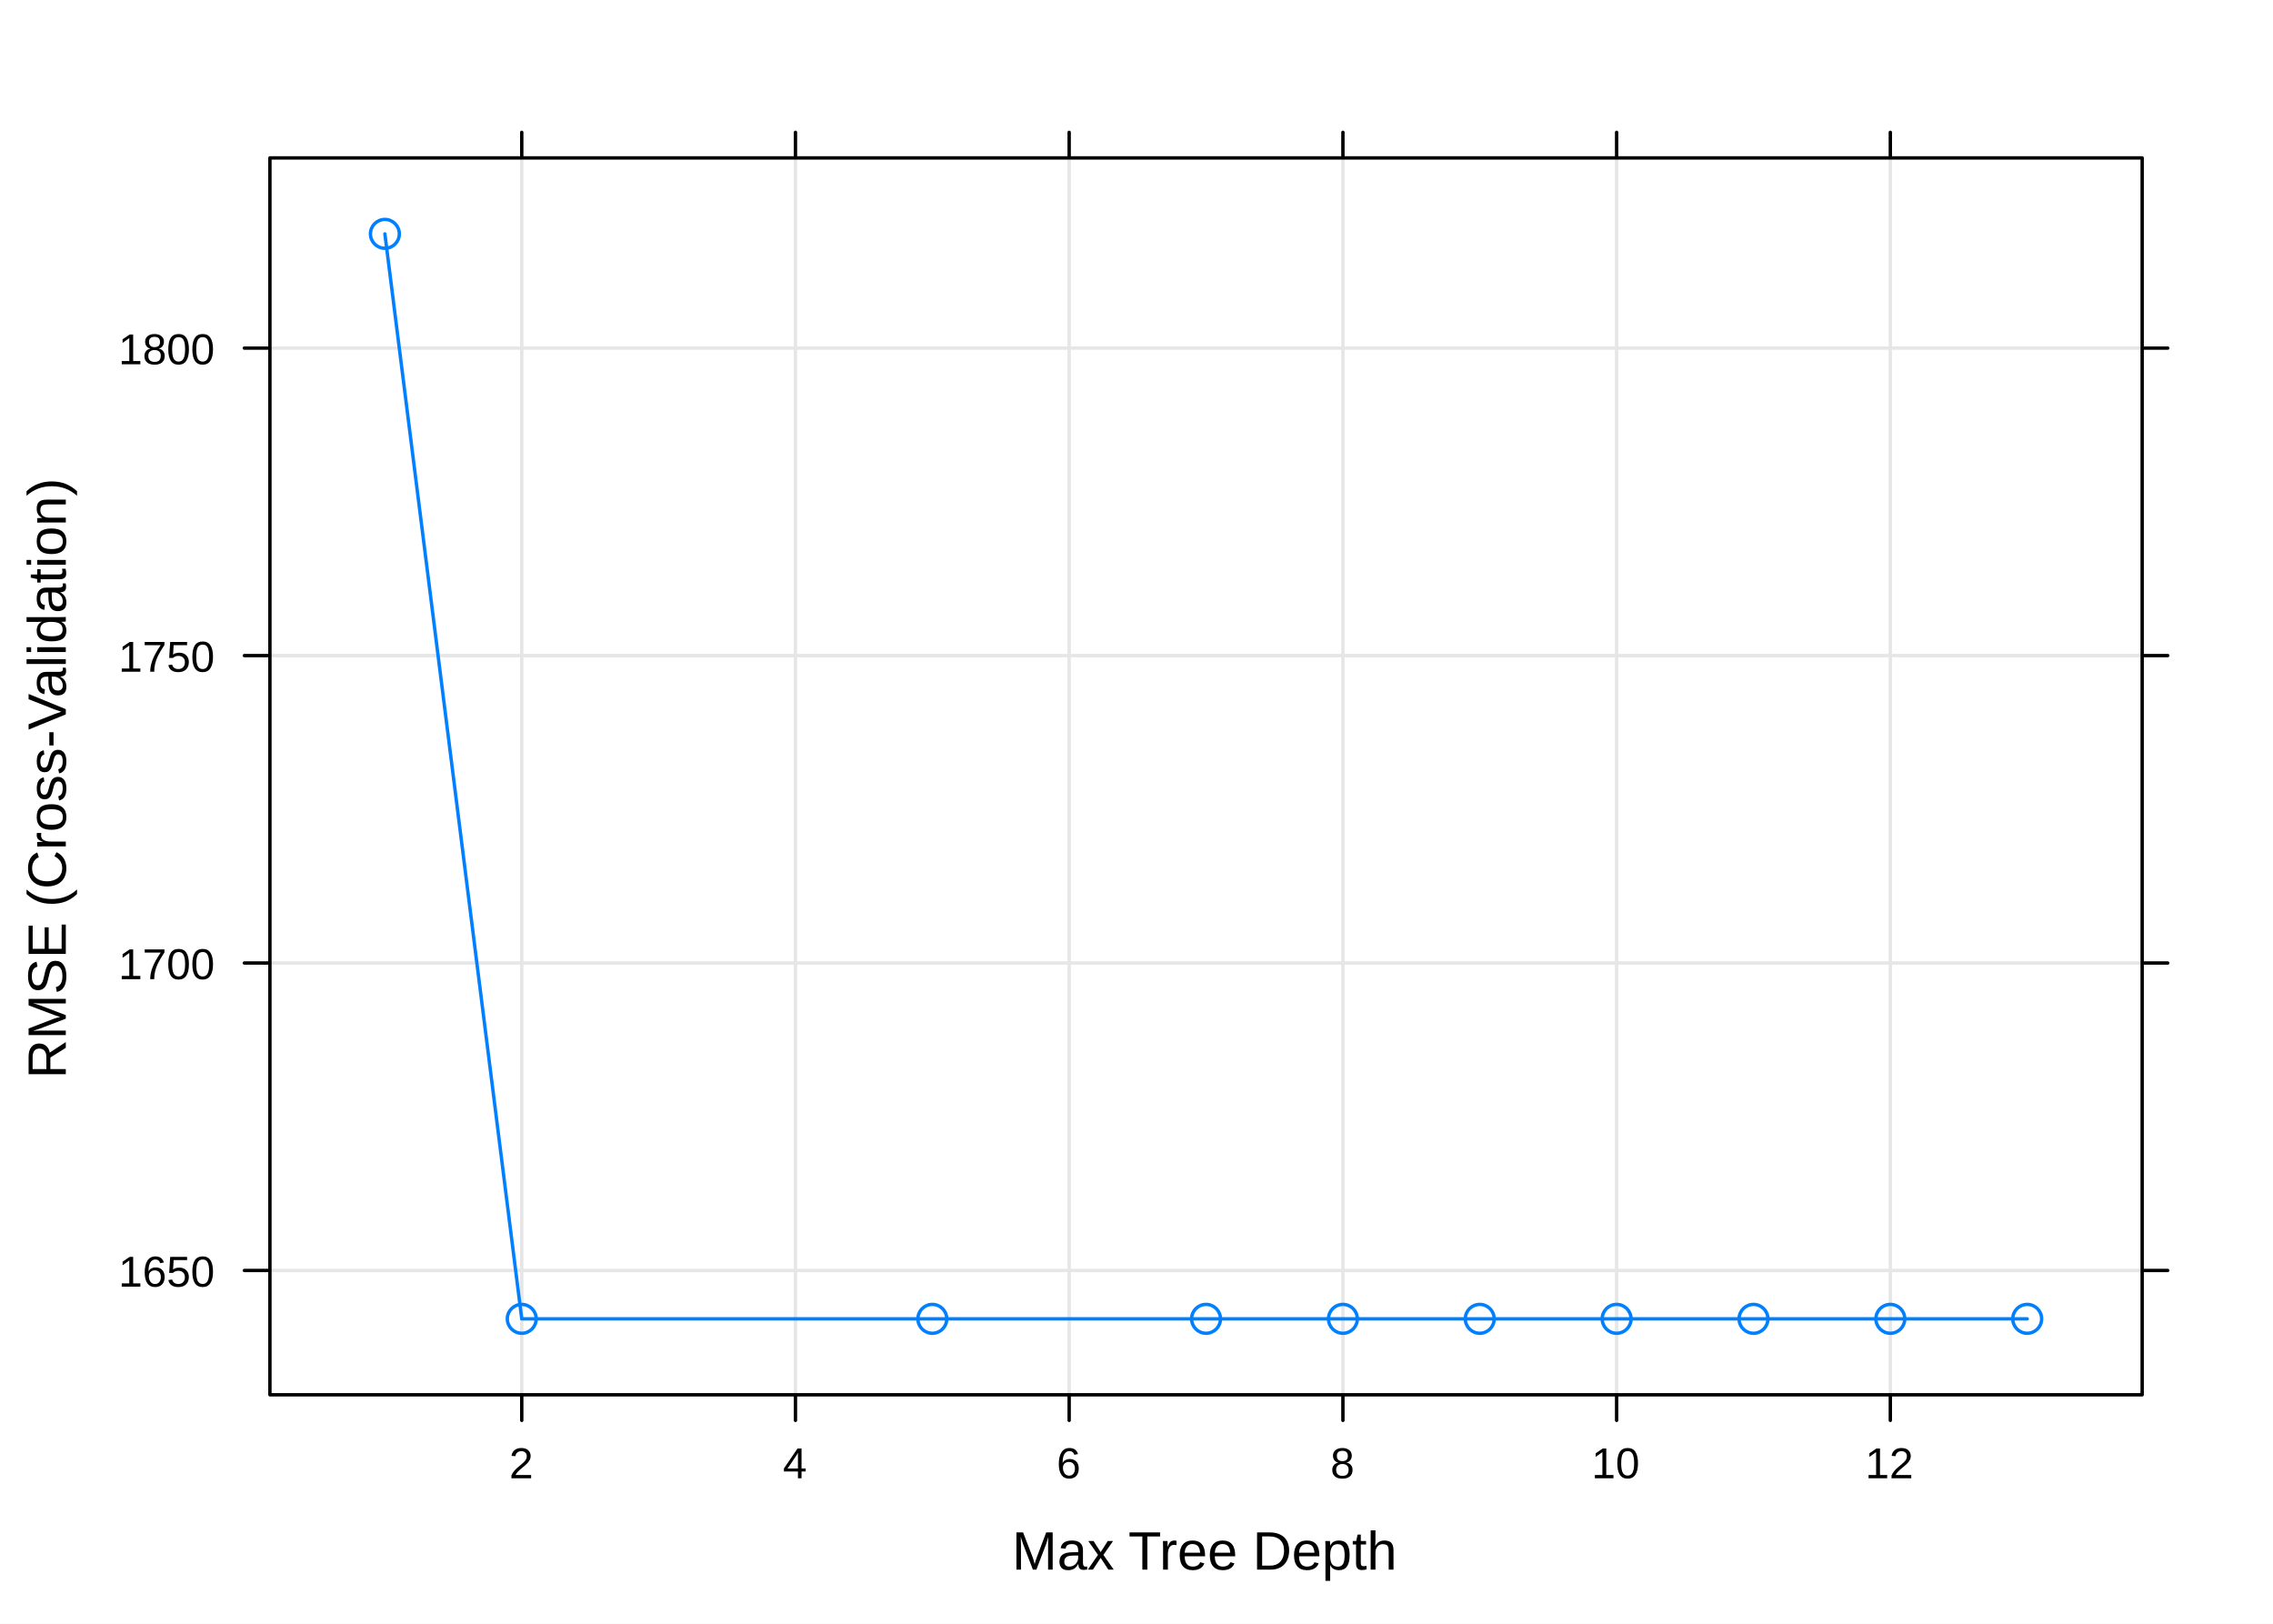
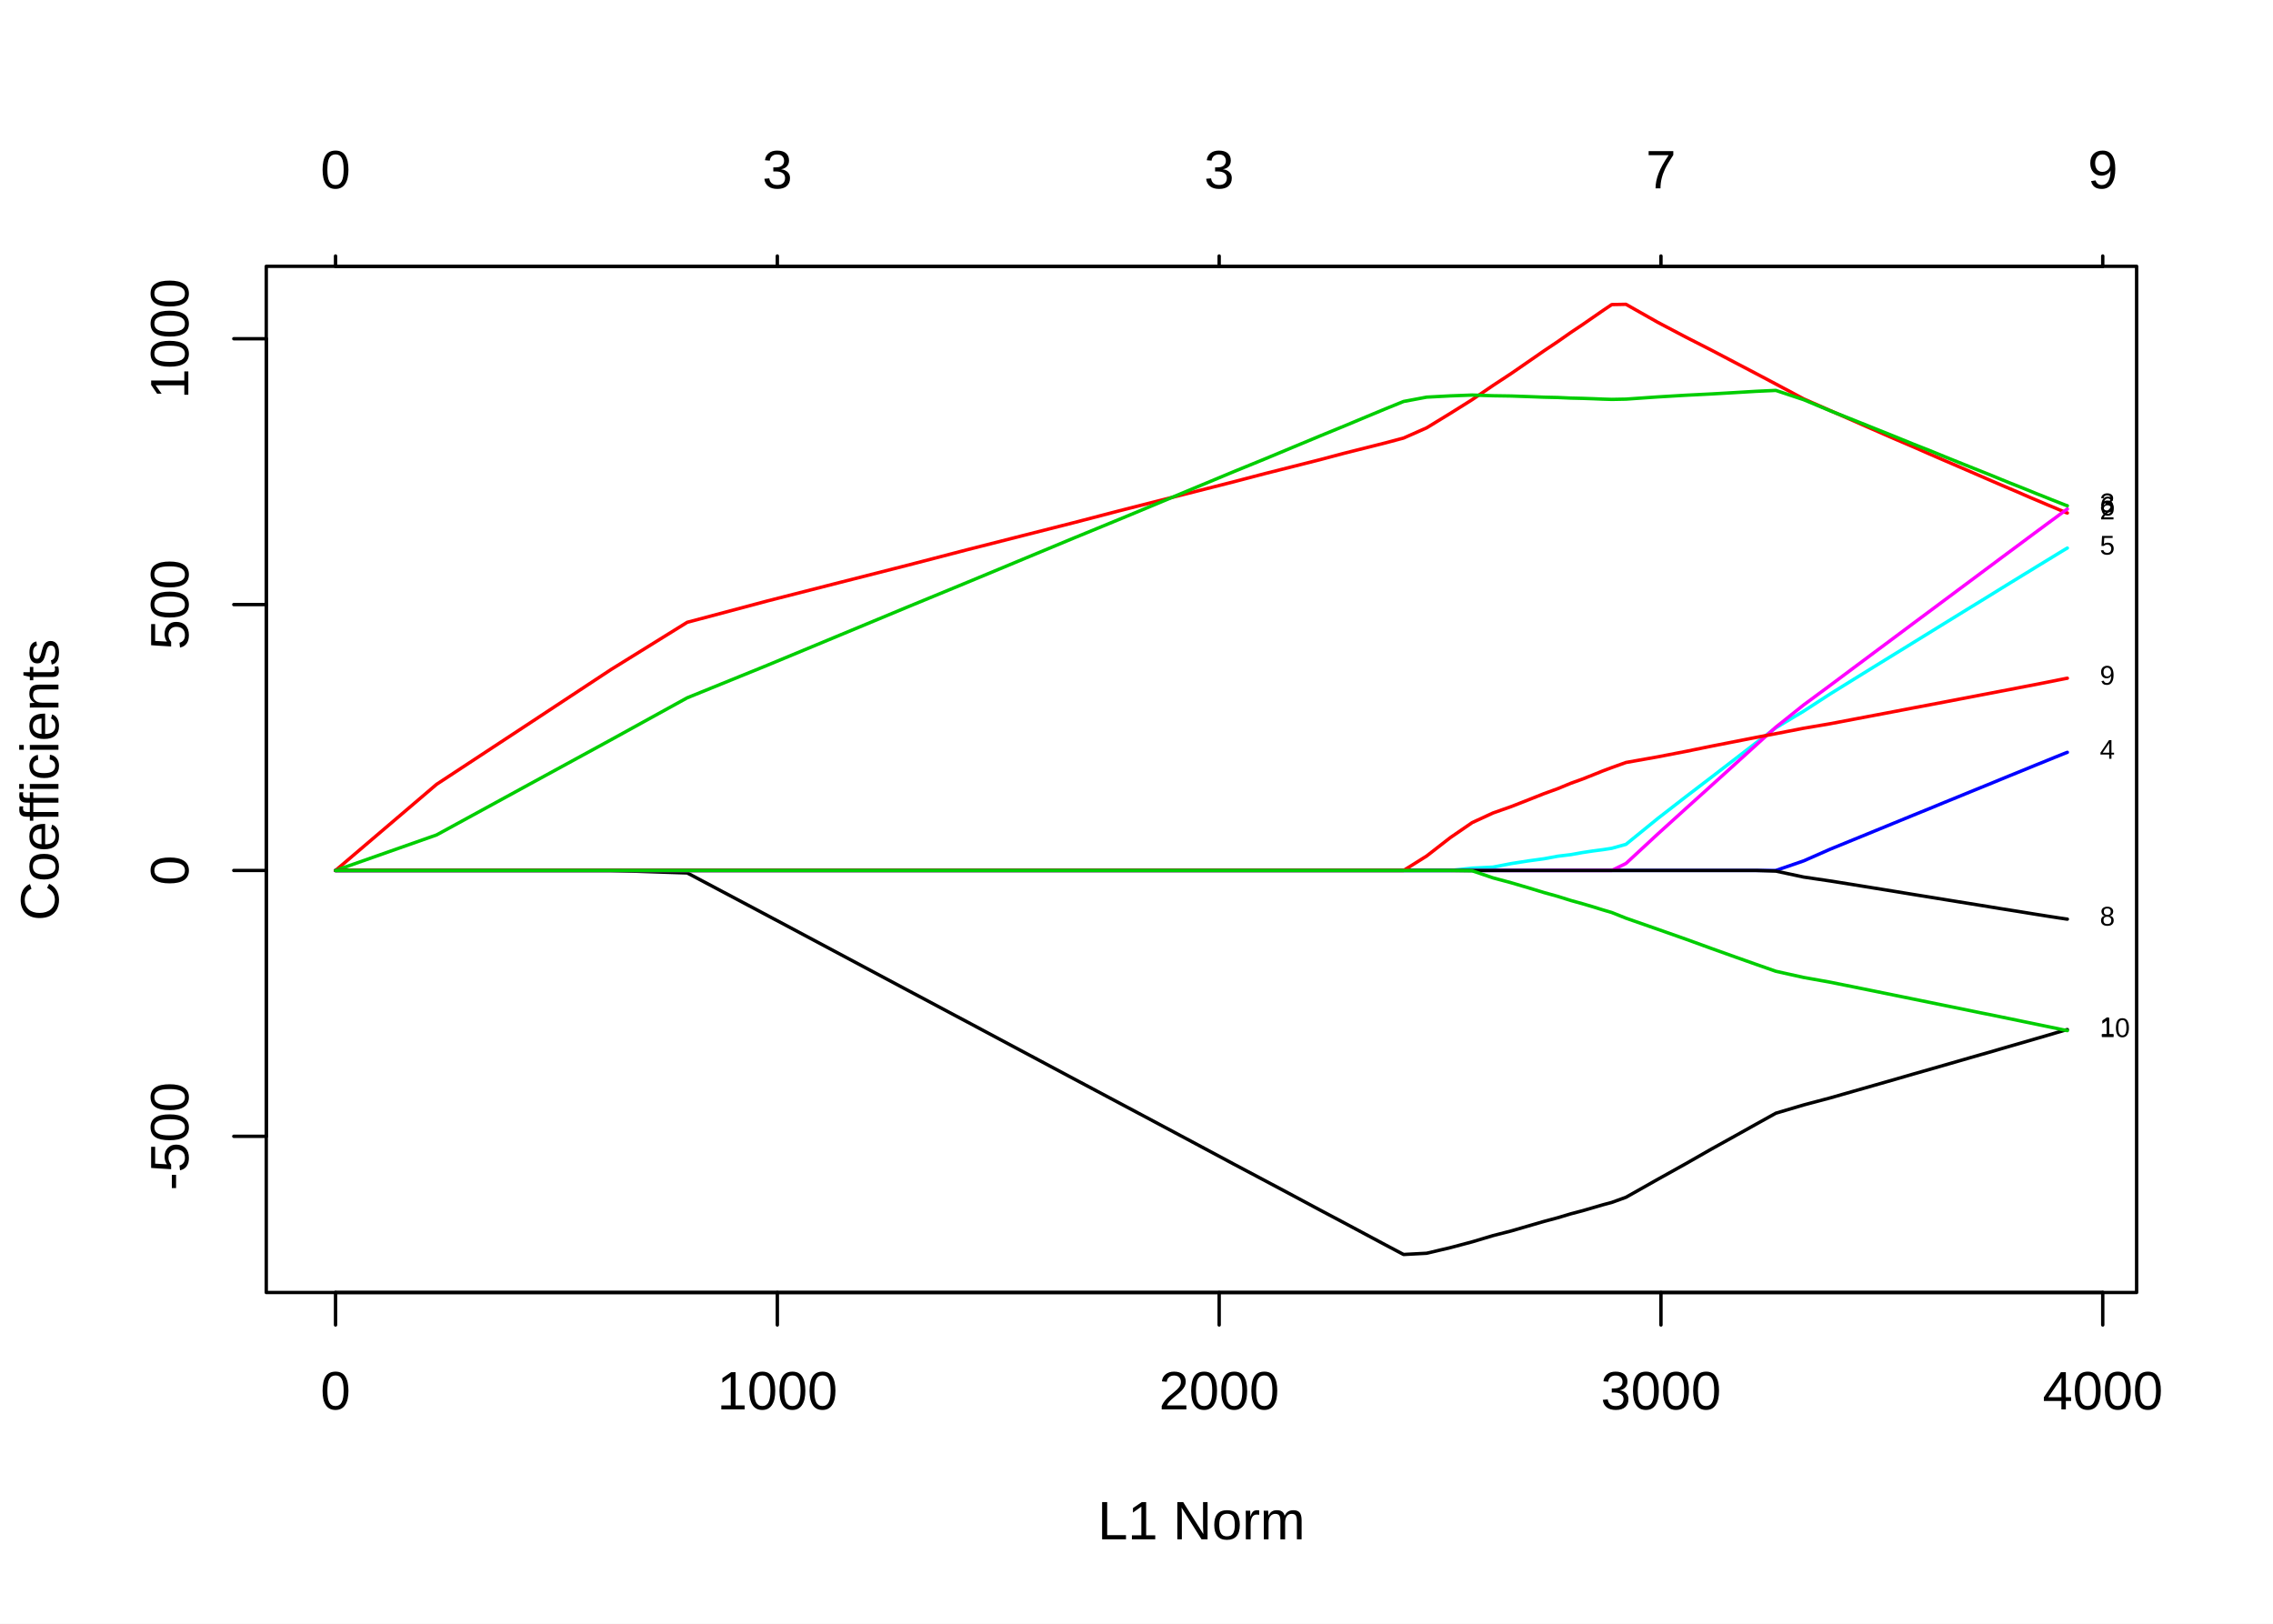
<svg xmlns="http://www.w3.org/2000/svg" viewBox="0 0 504.00 360.00">
  <defs>
    <style type="text/css">
    line, polyline, polygon, path, rect, circle {
      fill: none;
      stroke: #000000;
      stroke-linecap: round;
      stroke-linejoin: round;
      stroke-miterlimit: 10.00;
    }
  </style>
  </defs>
  <rect width="100%" height="100%" style="stroke: none; fill: #FFFFFF;" />
-   <rect x="0.00" y="0.00" width="504.00" height="360.00" style="stroke-width: 0.75; stroke: none;" />
-   <text x="224.40" y="348.00" style="font-size: 12.00px; font-family: Arial;" textLength="86.03px" lengthAdjust="spacingAndGlyphs">Max Tree Depth</text>
-   <text transform="translate(14.59,239.14) rotate(-90)" style="font-size: 12.00px; font-family: Arial;" textLength="134.03px" lengthAdjust="spacingAndGlyphs">RMSE (Cross-Validation)</text>
  <defs>
-     <clipPath id="cpNTkuODV8NDc0Ljk5fDMwOS4yNHwzNS4wMQ==">
-       <rect x="59.85" y="35.01" width="415.14" height="274.23" />
+     <clipPath id="cpNTkuMDR8NDczLjc2fDI4Ni41Nnw1OS4wNA==">
+       <rect x="59.04" y="59.04" width="414.72" height="227.52" />
    </clipPath>
  </defs>
+   <polyline points="74.40,192.99 96.81,192.99 117.05,192.99 135.49,192.99 152.38,193.54 170.18,202.98 186.36,211.60 201.10,219.46 214.54,226.61 226.78,233.14 237.93,239.09 248.10,244.50 257.36,249.43 265.79,253.93 273.47,258.04 280.49,261.76 286.87,265.16 292.68,268.27 297.98,271.08 302.81,273.66 307.21,276.01 311.22,278.13 316.33,277.86 321.58,276.62 326.43,275.33 331.04,273.95 335.10,272.91 338.88,271.81 342.33,270.81 345.42,269.98 348.32,269.11 350.88,268.44 353.25,267.75 355.43,267.11 357.38,266.59 360.53,265.45 367.58,261.47 373.77,258.02 379.55,254.72 384.70,251.86 389.39,249.24 393.76,246.81 399.92,244.98 405.80,243.42 411.01,241.93 415.80,240.56 420.17,239.31 424.24,238.13 427.78,237.12 431.15,236.15 434.17,235.28 436.90,234.49 439.38,233.78 441.64,233.14 443.77,232.51 445.67,231.96 447.37,231.47 448.90,231.03 450.38,230.60 451.67,230.22 452.83,229.89 453.94,229.56 454.91,229.28 455.76,229.02 456.59,228.78 457.30,228.57 458.00,228.36 458.40,228.27 " style="stroke-width: 0.75;" clip-path="url(#cpNTkuMDR8NDczLjc2fDI4Ni41Nnw1OS4wNA==)" />
  <defs>
    <clipPath id="cpMC4wMHw1MDQuMDB8MzYwLjAwfDAuMDA=">
      <rect x="0.00" y="0.00" width="504.00" height="360.00" />
    </clipPath>
  </defs>
-   <line x1="115.69" y1="35.01" x2="115.69" y2="29.34" style="stroke-width: 0.75;" clip-path="url(#cpMC4wMHw1MDQuMDB8MzYwLjAwfDAuMDA=)" />
-   <line x1="176.38" y1="35.01" x2="176.38" y2="29.34" style="stroke-width: 0.75;" clip-path="url(#cpMC4wMHw1MDQuMDB8MzYwLjAwfDAuMDA=)" />
-   <line x1="237.07" y1="35.01" x2="237.07" y2="29.34" style="stroke-width: 0.75;" clip-path="url(#cpMC4wMHw1MDQuMDB8MzYwLjAwfDAuMDA=)" />
-   <line x1="297.77" y1="35.01" x2="297.77" y2="29.34" style="stroke-width: 0.75;" clip-path="url(#cpMC4wMHw1MDQuMDB8MzYwLjAwfDAuMDA=)" />
-   <line x1="358.46" y1="35.01" x2="358.46" y2="29.34" style="stroke-width: 0.75;" clip-path="url(#cpMC4wMHw1MDQuMDB8MzYwLjAwfDAuMDA=)" />
-   <line x1="419.15" y1="35.01" x2="419.15" y2="29.34" style="stroke-width: 0.75;" clip-path="url(#cpMC4wMHw1MDQuMDB8MzYwLjAwfDAuMDA=)" />
-   <line x1="59.85" y1="281.68" x2="54.18" y2="281.68" style="stroke-width: 0.75;" clip-path="url(#cpMC4wMHw1MDQuMDB8MzYwLjAwfDAuMDA=)" />
-   <line x1="59.85" y1="213.51" x2="54.18" y2="213.51" style="stroke-width: 0.75;" clip-path="url(#cpMC4wMHw1MDQuMDB8MzYwLjAwfDAuMDA=)" />
-   <line x1="59.85" y1="145.35" x2="54.18" y2="145.35" style="stroke-width: 0.75;" clip-path="url(#cpMC4wMHw1MDQuMDB8MzYwLjAwfDAuMDA=)" />
-   <line x1="59.85" y1="77.18" x2="54.18" y2="77.18" style="stroke-width: 0.75;" clip-path="url(#cpMC4wMHw1MDQuMDB8MzYwLjAwfDAuMDA=)" />
+   <line x1="74.40" y1="286.56" x2="466.25" y2="286.56" style="stroke-width: 0.75;" clip-path="url(#cpMC4wMHw1MDQuMDB8MzYwLjAwfDAuMDA=)" />
+   <line x1="74.40" y1="286.56" x2="74.40" y2="293.76" style="stroke-width: 0.75;" clip-path="url(#cpMC4wMHw1MDQuMDB8MzYwLjAwfDAuMDA=)" />
+   <line x1="172.36" y1="286.56" x2="172.36" y2="293.76" style="stroke-width: 0.75;" clip-path="url(#cpMC4wMHw1MDQuMDB8MzYwLjAwfDAuMDA=)" />
+   <line x1="270.33" y1="286.56" x2="270.33" y2="293.76" style="stroke-width: 0.75;" clip-path="url(#cpMC4wMHw1MDQuMDB8MzYwLjAwfDAuMDA=)" />
+   <line x1="368.29" y1="286.56" x2="368.29" y2="293.76" style="stroke-width: 0.75;" clip-path="url(#cpMC4wMHw1MDQuMDB8MzYwLjAwfDAuMDA=)" />
+   <line x1="466.25" y1="286.56" x2="466.25" y2="293.76" style="stroke-width: 0.75;" clip-path="url(#cpMC4wMHw1MDQuMDB8MzYwLjAwfDAuMDA=)" />
  <g clip-path="url(#cpMC4wMHw1MDQuMDB8MzYwLjAwfDAuMDA=)">
-     <text x="26.26" y="285.26" style="font-size: 9.60px; font-family: Arial;" textLength="22.25px" lengthAdjust="spacingAndGlyphs">1650</text>
+     <text x="71.06" y="312.48" style="font-size: 12.00px; font-family: Arial;" textLength="6.67px" lengthAdjust="spacingAndGlyphs">0</text>
  </g>
  <g clip-path="url(#cpMC4wMHw1MDQuMDB8MzYwLjAwfDAuMDA=)">
-     <text x="26.26" y="217.09" style="font-size: 9.60px; font-family: Arial;" textLength="22.25px" lengthAdjust="spacingAndGlyphs">1700</text>
+     <text x="159.02" y="312.48" style="font-size: 12.00px; font-family: Arial;" textLength="26.70px" lengthAdjust="spacingAndGlyphs">1000</text>
  </g>
  <g clip-path="url(#cpMC4wMHw1MDQuMDB8MzYwLjAwfDAuMDA=)">
-     <text x="26.26" y="148.93" style="font-size: 9.60px; font-family: Arial;" textLength="22.25px" lengthAdjust="spacingAndGlyphs">1750</text>
+     <text x="256.98" y="312.48" style="font-size: 12.00px; font-family: Arial;" textLength="26.70px" lengthAdjust="spacingAndGlyphs">2000</text>
  </g>
  <g clip-path="url(#cpMC4wMHw1MDQuMDB8MzYwLjAwfDAuMDA=)">
-     <text x="26.26" y="80.76" style="font-size: 9.60px; font-family: Arial;" textLength="22.25px" lengthAdjust="spacingAndGlyphs">1800</text>
-   </g>
-   <line x1="115.69" y1="309.24" x2="115.69" y2="314.91" style="stroke-width: 0.75;" clip-path="url(#cpMC4wMHw1MDQuMDB8MzYwLjAwfDAuMDA=)" />
-   <line x1="176.38" y1="309.24" x2="176.38" y2="314.91" style="stroke-width: 0.75;" clip-path="url(#cpMC4wMHw1MDQuMDB8MzYwLjAwfDAuMDA=)" />
-   <line x1="237.07" y1="309.24" x2="237.07" y2="314.91" style="stroke-width: 0.75;" clip-path="url(#cpMC4wMHw1MDQuMDB8MzYwLjAwfDAuMDA=)" />
-   <line x1="297.77" y1="309.24" x2="297.77" y2="314.91" style="stroke-width: 0.75;" clip-path="url(#cpMC4wMHw1MDQuMDB8MzYwLjAwfDAuMDA=)" />
-   <line x1="358.46" y1="309.24" x2="358.46" y2="314.91" style="stroke-width: 0.75;" clip-path="url(#cpMC4wMHw1MDQuMDB8MzYwLjAwfDAuMDA=)" />
-   <line x1="419.15" y1="309.24" x2="419.15" y2="314.91" style="stroke-width: 0.75;" clip-path="url(#cpMC4wMHw1MDQuMDB8MzYwLjAwfDAuMDA=)" />
-   <g clip-path="url(#cpMC4wMHw1MDQuMDB8MzYwLjAwfDAuMDA=)">
-     <text x="112.91" y="327.74" style="font-size: 9.60px; font-family: Arial;" textLength="5.56px" lengthAdjust="spacingAndGlyphs">2</text>
+     <text x="354.94" y="312.48" style="font-size: 12.00px; font-family: Arial;" textLength="26.70px" lengthAdjust="spacingAndGlyphs">3000</text>
  </g>
  <g clip-path="url(#cpMC4wMHw1MDQuMDB8MzYwLjAwfDAuMDA=)">
-     <text x="173.60" y="327.74" style="font-size: 9.60px; font-family: Arial;" textLength="5.56px" lengthAdjust="spacingAndGlyphs">4</text>
+     <text x="452.91" y="312.48" style="font-size: 12.00px; font-family: Arial;" textLength="26.70px" lengthAdjust="spacingAndGlyphs">4000</text>
+   </g>
+   <line x1="59.04" y1="251.93" x2="59.04" y2="75.10" style="stroke-width: 0.75;" clip-path="url(#cpMC4wMHw1MDQuMDB8MzYwLjAwfDAuMDA=)" />
+   <line x1="59.04" y1="251.93" x2="51.84" y2="251.93" style="stroke-width: 0.75;" clip-path="url(#cpMC4wMHw1MDQuMDB8MzYwLjAwfDAuMDA=)" />
+   <line x1="59.04" y1="192.99" x2="51.84" y2="192.99" style="stroke-width: 0.75;" clip-path="url(#cpMC4wMHw1MDQuMDB8MzYwLjAwfDAuMDA=)" />
+   <line x1="59.04" y1="134.04" x2="51.84" y2="134.04" style="stroke-width: 0.75;" clip-path="url(#cpMC4wMHw1MDQuMDB8MzYwLjAwfDAuMDA=)" />
+   <line x1="59.04" y1="75.10" x2="51.84" y2="75.10" style="stroke-width: 0.75;" clip-path="url(#cpMC4wMHw1MDQuMDB8MzYwLjAwfDAuMDA=)" />
+   <g clip-path="url(#cpMC4wMHw1MDQuMDB8MzYwLjAwfDAuMDA=)">
+     <text transform="translate(41.76,263.94) rotate(-90)" style="font-size: 12.00px; font-family: Arial;" textLength="24.02px" lengthAdjust="spacingAndGlyphs">-500</text>
  </g>
  <g clip-path="url(#cpMC4wMHw1MDQuMDB8MzYwLjAwfDAuMDA=)">
-     <text x="234.29" y="327.74" style="font-size: 9.60px; font-family: Arial;" textLength="5.56px" lengthAdjust="spacingAndGlyphs">6</text>
+     <text transform="translate(41.76,196.32) rotate(-90)" style="font-size: 12.00px; font-family: Arial;" textLength="6.67px" lengthAdjust="spacingAndGlyphs">0</text>
  </g>
  <g clip-path="url(#cpMC4wMHw1MDQuMDB8MzYwLjAwfDAuMDA=)">
-     <text x="294.99" y="327.74" style="font-size: 9.60px; font-family: Arial;" textLength="5.56px" lengthAdjust="spacingAndGlyphs">8</text>
+     <text transform="translate(41.76,144.05) rotate(-90)" style="font-size: 12.00px; font-family: Arial;" textLength="20.02px" lengthAdjust="spacingAndGlyphs">500</text>
  </g>
  <g clip-path="url(#cpMC4wMHw1MDQuMDB8MzYwLjAwfDAuMDA=)">
-     <text x="352.90" y="327.74" style="font-size: 9.60px; font-family: Arial;" textLength="11.12px" lengthAdjust="spacingAndGlyphs">10</text>
+     <text transform="translate(41.76,88.44) rotate(-90)" style="font-size: 12.00px; font-family: Arial;" textLength="26.70px" lengthAdjust="spacingAndGlyphs">1000</text>
+   </g>
+   <polyline points="59.04,286.56 473.76,286.56 473.76,59.04 59.04,59.04 59.04,286.56 " style="stroke-width: 0.75;" clip-path="url(#cpMC4wMHw1MDQuMDB8MzYwLjAwfDAuMDA=)" />
+   <g clip-path="url(#cpMC4wMHw1MDQuMDB8MzYwLjAwfDAuMDA=)">
+     <text x="243.39" y="341.28" style="font-size: 12.00px; font-family: Arial;" textLength="46.01px" lengthAdjust="spacingAndGlyphs">L1 Norm</text>
  </g>
  <g clip-path="url(#cpMC4wMHw1MDQuMDB8MzYwLjAwfDAuMDA=)">
-     <text x="413.59" y="327.74" style="font-size: 9.60px; font-family: Arial;" textLength="11.12px" lengthAdjust="spacingAndGlyphs">12</text>
+     <text transform="translate(12.96,204.15) rotate(-90)" style="font-size: 12.00px; font-family: Arial;" textLength="62.70px" lengthAdjust="spacingAndGlyphs">Coefficients</text>
  </g>
-   <line x1="474.99" y1="281.68" x2="480.66" y2="281.68" style="stroke-width: 0.75;" clip-path="url(#cpMC4wMHw1MDQuMDB8MzYwLjAwfDAuMDA=)" />
-   <line x1="474.99" y1="213.51" x2="480.66" y2="213.51" style="stroke-width: 0.75;" clip-path="url(#cpMC4wMHw1MDQuMDB8MzYwLjAwfDAuMDA=)" />
-   <line x1="474.99" y1="145.35" x2="480.66" y2="145.35" style="stroke-width: 0.75;" clip-path="url(#cpMC4wMHw1MDQuMDB8MzYwLjAwfDAuMDA=)" />
-   <line x1="474.99" y1="77.18" x2="480.66" y2="77.18" style="stroke-width: 0.75;" clip-path="url(#cpMC4wMHw1MDQuMDB8MzYwLjAwfDAuMDA=)" />
  <defs>
-     <clipPath id="cpNTkuODV8NDc0Ljk5fDMwOS4yNHwzNS4wMQ==">
-       <rect x="59.85" y="35.01" width="415.14" height="274.23" />
+     <clipPath id="cpNTkuMDR8NDczLjc2fDI4Ni41Nnw1OS4wNA==">
+       <rect x="59.04" y="59.04" width="414.72" height="227.52" />
    </clipPath>
  </defs>
-   <line x1="59.85" y1="281.68" x2="474.99" y2="281.68" style="stroke-width: 0.75; stroke: #E6E6E6;" clip-path="url(#cpNTkuODV8NDc0Ljk5fDMwOS4yNHwzNS4wMQ==)" />
-   <line x1="59.85" y1="213.51" x2="474.99" y2="213.51" style="stroke-width: 0.75; stroke: #E6E6E6;" clip-path="url(#cpNTkuODV8NDc0Ljk5fDMwOS4yNHwzNS4wMQ==)" />
-   <line x1="59.85" y1="145.35" x2="474.99" y2="145.35" style="stroke-width: 0.75; stroke: #E6E6E6;" clip-path="url(#cpNTkuODV8NDc0Ljk5fDMwOS4yNHwzNS4wMQ==)" />
-   <line x1="59.85" y1="77.18" x2="474.99" y2="77.18" style="stroke-width: 0.75; stroke: #E6E6E6;" clip-path="url(#cpNTkuODV8NDc0Ljk5fDMwOS4yNHwzNS4wMQ==)" />
-   <line x1="115.69" y1="309.24" x2="115.69" y2="35.01" style="stroke-width: 0.75; stroke: #E6E6E6;" clip-path="url(#cpNTkuODV8NDc0Ljk5fDMwOS4yNHwzNS4wMQ==)" />
-   <line x1="176.38" y1="309.24" x2="176.38" y2="35.01" style="stroke-width: 0.75; stroke: #E6E6E6;" clip-path="url(#cpNTkuODV8NDc0Ljk5fDMwOS4yNHwzNS4wMQ==)" />
-   <line x1="237.07" y1="309.24" x2="237.07" y2="35.01" style="stroke-width: 0.75; stroke: #E6E6E6;" clip-path="url(#cpNTkuODV8NDc0Ljk5fDMwOS4yNHwzNS4wMQ==)" />
-   <line x1="297.77" y1="309.24" x2="297.77" y2="35.01" style="stroke-width: 0.75; stroke: #E6E6E6;" clip-path="url(#cpNTkuODV8NDc0Ljk5fDMwOS4yNHwzNS4wMQ==)" />
-   <line x1="358.46" y1="309.24" x2="358.46" y2="35.01" style="stroke-width: 0.75; stroke: #E6E6E6;" clip-path="url(#cpNTkuODV8NDc0Ljk5fDMwOS4yNHwzNS4wMQ==)" />
-   <line x1="419.15" y1="309.24" x2="419.15" y2="35.01" style="stroke-width: 0.75; stroke: #E6E6E6;" clip-path="url(#cpNTkuODV8NDc0Ljk5fDMwOS4yNHwzNS4wMQ==)" />
-   <circle cx="85.34" cy="51.85" r="2.40pt" style="stroke-width: 0.75; stroke: #0080FF;" clip-path="url(#cpNTkuODV8NDc0Ljk5fDMwOS4yNHwzNS4wMQ==)" />
-   <circle cx="115.69" cy="292.40" r="2.40pt" style="stroke-width: 0.75; stroke: #0080FF;" clip-path="url(#cpNTkuODV8NDc0Ljk5fDMwOS4yNHwzNS4wMQ==)" />
-   <circle cx="206.73" cy="292.40" r="2.40pt" style="stroke-width: 0.75; stroke: #0080FF;" clip-path="url(#cpNTkuODV8NDc0Ljk5fDMwOS4yNHwzNS4wMQ==)" />
-   <circle cx="267.42" cy="292.40" r="2.40pt" style="stroke-width: 0.75; stroke: #0080FF;" clip-path="url(#cpNTkuODV8NDc0Ljk5fDMwOS4yNHwzNS4wMQ==)" />
-   <circle cx="297.77" cy="292.40" r="2.40pt" style="stroke-width: 0.75; stroke: #0080FF;" clip-path="url(#cpNTkuODV8NDc0Ljk5fDMwOS4yNHwzNS4wMQ==)" />
-   <circle cx="328.11" cy="292.40" r="2.40pt" style="stroke-width: 0.75; stroke: #0080FF;" clip-path="url(#cpNTkuODV8NDc0Ljk5fDMwOS4yNHwzNS4wMQ==)" />
-   <circle cx="358.46" cy="292.40" r="2.40pt" style="stroke-width: 0.75; stroke: #0080FF;" clip-path="url(#cpNTkuODV8NDc0Ljk5fDMwOS4yNHwzNS4wMQ==)" />
-   <circle cx="388.81" cy="292.40" r="2.40pt" style="stroke-width: 0.75; stroke: #0080FF;" clip-path="url(#cpNTkuODV8NDc0Ljk5fDMwOS4yNHwzNS4wMQ==)" />
-   <circle cx="419.15" cy="292.40" r="2.40pt" style="stroke-width: 0.75; stroke: #0080FF;" clip-path="url(#cpNTkuODV8NDc0Ljk5fDMwOS4yNHwzNS4wMQ==)" />
-   <circle cx="449.50" cy="292.40" r="2.40pt" style="stroke-width: 0.75; stroke: #0080FF;" clip-path="url(#cpNTkuODV8NDc0Ljk5fDMwOS4yNHwzNS4wMQ==)" />
-   <polyline points="85.34,51.85 115.69,292.40 206.73,292.40 267.42,292.40 297.77,292.40 328.11,292.40 358.46,292.40 388.81,292.40 419.15,292.40 449.50,292.40 " style="stroke-width: 0.75; stroke: #0080FF;" clip-path="url(#cpNTkuODV8NDc0Ljk5fDMwOS4yNHwzNS4wMQ==)" />
+   <polyline points="74.40,192.99 96.81,173.89 117.05,160.59 135.49,148.44 152.38,137.97 170.18,133.23 186.36,129.10 201.10,125.35 214.54,121.86 226.78,118.75 237.93,115.92 248.10,113.27 257.36,110.92 265.79,108.79 273.47,106.84 280.49,105.00 286.87,103.39 292.68,101.92 297.98,100.51 302.81,99.30 307.21,98.19 311.22,97.12 316.33,94.86 321.58,91.65 326.43,88.61 331.04,85.47 335.10,82.80 338.88,80.19 342.33,77.80 345.42,75.73 348.32,73.70 350.88,71.99 353.25,70.35 355.43,68.84 357.38,67.53 360.53,67.47 367.58,71.46 373.77,74.72 379.55,77.67 384.70,80.37 389.39,82.83 393.76,85.14 399.92,88.43 405.80,91.02 411.01,93.31 415.80,95.42 420.17,97.33 424.24,99.07 427.78,100.63 431.15,102.09 434.17,103.39 436.90,104.57 439.38,105.65 441.64,106.63 443.77,107.55 445.67,108.36 447.37,109.08 448.90,109.75 450.38,110.39 451.67,110.93 452.83,111.42 453.94,111.90 454.91,112.30 455.76,112.65 456.59,113.01 457.30,113.30 458.00,113.60 458.40,113.73 " style="stroke-width: 0.75; stroke: #FF0000;" clip-path="url(#cpNTkuMDR8NDczLjc2fDI4Ni41Nnw1OS4wNA==)" />
+   <polyline points="74.40,192.99 96.81,185.11 117.05,174.06 135.49,164.01 152.38,154.71 170.18,147.48 186.36,140.76 201.10,134.63 214.54,129.09 226.78,124.00 237.93,119.36 248.10,115.18 257.36,111.33 265.79,107.81 273.47,104.61 280.49,101.74 286.87,99.08 292.68,96.66 297.98,94.49 302.81,92.47 307.21,90.64 311.22,89.01 316.33,88.05 321.58,87.77 326.43,87.59 331.04,87.74 335.10,87.80 338.88,87.93 342.33,88.06 345.42,88.13 348.32,88.26 350.88,88.32 353.25,88.40 355.43,88.49 357.38,88.55 360.53,88.49 367.58,88.00 373.77,87.63 379.55,87.34 384.70,87.04 389.39,86.76 393.76,86.56 399.92,88.61 405.80,91.07 411.01,93.13 415.80,95.05 420.17,96.80 424.24,98.46 427.78,99.85 431.15,101.23 434.17,102.45 436.90,103.54 439.38,104.53 441.64,105.43 443.77,106.31 445.67,107.08 447.37,107.75 448.90,108.36 450.38,108.96 451.67,109.49 452.83,109.94 453.94,110.39 454.91,110.78 455.76,111.11 456.59,111.44 457.30,111.72 458.00,112.00 458.40,112.13 " style="stroke-width: 0.75; stroke: #00CD00;" clip-path="url(#cpNTkuMDR8NDczLjc2fDI4Ni41Nnw1OS4wNA==)" />
+   <polyline points="74.40,192.99 96.81,192.99 117.05,192.99 135.49,192.99 152.38,192.99 170.18,192.99 186.36,192.99 201.10,192.99 214.54,192.99 226.78,192.99 237.93,192.99 248.10,192.99 257.36,192.99 265.79,192.99 273.47,192.99 280.49,192.99 286.87,192.99 292.68,192.99 297.98,192.99 302.81,192.99 307.21,192.99 311.22,192.99 316.33,192.99 321.58,192.99 326.43,192.99 331.04,192.99 335.10,192.99 338.88,192.99 342.33,192.99 345.42,192.99 348.32,192.99 350.88,192.99 353.25,192.99 355.43,192.99 357.38,192.99 360.53,192.99 367.58,192.99 373.77,192.99 379.55,192.99 384.70,192.99 389.39,192.99 393.76,192.99 399.92,190.87 405.80,188.28 411.01,186.15 415.80,184.19 420.17,182.40 424.24,180.73 427.78,179.29 431.15,177.90 434.17,176.67 436.90,175.55 439.38,174.54 441.64,173.62 443.77,172.74 445.67,171.96 447.37,171.27 448.90,170.65 450.38,170.04 451.67,169.51 452.83,169.05 453.94,168.59 454.91,168.20 455.76,167.85 456.59,167.52 457.30,167.23 458.00,166.95 458.40,166.80 " style="stroke-width: 0.75; stroke: #0000FF;" clip-path="url(#cpNTkuMDR8NDczLjc2fDI4Ni41Nnw1OS4wNA==)" />
+   <polyline points="74.40,192.99 96.81,192.99 117.05,192.99 135.49,192.99 152.38,192.99 170.18,192.99 186.36,192.99 201.10,192.99 214.54,192.99 226.78,192.99 237.93,192.99 248.10,192.99 257.36,192.99 265.79,192.99 273.47,192.99 280.49,192.99 286.87,192.99 292.68,192.99 297.98,192.99 302.81,192.99 307.21,192.99 311.22,192.99 316.33,192.99 321.58,192.99 326.43,192.48 331.04,192.25 335.10,191.46 338.88,190.87 342.33,190.40 345.42,189.83 348.32,189.48 350.88,189.02 353.25,188.66 355.43,188.38 357.38,188.08 360.53,187.20 367.58,181.47 373.77,176.67 379.55,172.26 384.70,168.30 389.39,164.68 393.76,161.36 399.92,157.68 405.80,153.86 411.01,150.63 415.80,147.67 420.17,144.98 424.24,142.47 427.78,140.29 431.15,138.21 434.17,136.35 436.90,134.67 439.38,133.15 441.64,131.76 443.77,130.44 445.67,129.27 447.37,128.23 448.90,127.29 450.38,126.39 451.67,125.59 452.83,124.89 453.94,124.21 454.91,123.62 455.76,123.10 456.59,122.59 457.30,122.16 458.00,121.74 458.40,121.51 " style="stroke-width: 0.75; stroke: #00FFFF;" clip-path="url(#cpNTkuMDR8NDczLjc2fDI4Ni41Nnw1OS4wNA==)" />
+   <polyline points="74.40,192.99 96.81,192.99 117.05,192.99 135.49,192.99 152.38,192.99 170.18,192.99 186.36,192.99 201.10,192.99 214.54,192.99 226.78,192.99 237.93,192.99 248.10,192.99 257.36,192.99 265.79,192.99 273.47,192.99 280.49,192.99 286.87,192.99 292.68,192.99 297.98,192.99 302.81,192.99 307.21,192.99 311.22,192.99 316.33,192.99 321.58,192.99 326.43,192.99 331.04,192.99 335.10,192.99 338.88,192.99 342.33,192.99 345.42,192.99 348.32,192.99 350.88,192.99 353.25,192.99 355.43,192.99 357.38,192.99 360.53,191.44 367.58,184.91 373.77,179.30 379.55,174.09 384.70,169.43 389.39,165.18 393.76,161.22 399.92,156.30 405.80,151.96 411.01,148.07 415.80,144.50 420.17,141.25 424.24,138.21 427.78,135.58 431.15,133.07 434.17,130.82 436.90,128.79 439.38,126.94 441.64,125.26 443.77,123.67 445.67,122.26 447.37,121.00 448.90,119.86 450.38,118.76 451.67,117.80 452.83,116.95 453.94,116.12 454.91,115.41 455.76,114.79 456.59,114.17 457.30,113.65 458.00,113.13 458.40,112.86 " style="stroke-width: 0.75; stroke: #FF00FF;" clip-path="url(#cpNTkuMDR8NDczLjc2fDI4Ni41Nnw1OS4wNA==)" />
+   <polyline points="74.40,192.99 96.81,192.99 117.05,192.99 135.49,192.99 152.38,192.99 170.18,192.99 186.36,192.99 201.10,192.99 214.54,192.99 226.78,192.99 237.93,192.99 248.10,192.99 257.36,192.99 265.79,192.99 273.47,192.99 280.49,192.99 286.87,192.99 292.68,192.99 297.98,192.99 302.81,192.99 307.21,192.99 311.22,192.99 316.33,192.99 321.58,192.99 326.43,192.99 331.04,192.99 335.10,192.99 338.88,192.99 342.33,192.99 345.42,192.99 348.32,192.99 350.88,192.99 353.25,192.99 355.43,192.99 357.38,192.99 360.53,192.99 367.58,192.99 373.77,192.99 379.55,192.99 384.70,192.99 389.39,192.99 393.76,193.13 399.92,194.45 405.80,195.32 411.01,196.15 415.80,196.93 420.17,197.64 424.24,198.31 427.78,198.88 431.15,199.43 434.17,199.92 436.90,200.36 439.38,200.76 441.64,201.13 443.77,201.48 445.67,201.78 447.37,202.05 448.90,202.30 450.38,202.54 451.67,202.75 452.83,202.93 453.94,203.11 454.91,203.26 455.76,203.39 456.59,203.52 457.30,203.62 458.00,203.73 458.40,203.78 " style="stroke-width: 0.75;" clip-path="url(#cpNTkuMDR8NDczLjc2fDI4Ni41Nnw1OS4wNA==)" />
+   <polyline points="74.40,192.99 96.81,192.99 117.05,192.99 135.49,192.99 152.38,192.99 170.18,192.99 186.36,192.99 201.10,192.99 214.54,192.99 226.78,192.99 237.93,192.99 248.10,192.99 257.36,192.99 265.79,192.99 273.47,192.99 280.49,192.99 286.87,192.99 292.68,192.99 297.98,192.99 302.81,192.99 307.21,192.99 311.22,192.99 316.33,189.79 321.58,185.71 326.43,182.38 331.04,180.25 335.10,178.82 338.88,177.34 342.33,175.97 345.42,174.85 348.32,173.65 350.88,172.73 353.25,171.79 355.43,170.91 357.38,170.18 360.53,169.05 367.58,167.80 373.77,166.60 379.55,165.42 384.70,164.41 389.39,163.49 393.76,162.66 399.92,161.46 405.80,160.46 411.01,159.47 415.80,158.56 420.17,157.73 424.24,156.95 427.78,156.28 431.15,155.64 434.17,155.06 436.90,154.54 439.38,154.06 441.64,153.63 443.77,153.22 445.67,152.86 447.37,152.53 448.90,152.23 450.38,151.95 451.67,151.70 452.83,151.47 453.94,151.25 454.91,151.06 455.76,150.89 456.59,150.72 457.30,150.58 458.00,150.44 458.40,150.37 " style="stroke-width: 0.75; stroke: #FF0000;" clip-path="url(#cpNTkuMDR8NDczLjc2fDI4Ni41Nnw1OS4wNA==)" />
+   <polyline points="74.40,192.99 96.81,192.99 117.05,192.99 135.49,192.99 152.38,192.99 170.18,192.99 186.36,192.99 201.10,192.99 214.54,192.99 226.78,192.99 237.93,192.99 248.10,192.99 257.36,192.99 265.79,192.99 273.47,192.99 280.49,192.99 286.87,192.99 292.68,192.99 297.98,192.99 302.81,192.99 307.21,192.99 311.22,192.99 316.33,192.99 321.58,192.99 326.43,193.06 331.04,194.63 335.10,195.72 338.88,196.83 342.33,197.88 345.42,198.74 348.32,199.65 350.88,200.36 353.25,201.06 355.43,201.74 357.38,202.31 360.53,203.57 367.58,206.03 373.77,208.21 379.55,210.31 384.70,212.15 389.39,213.81 393.76,215.34 399.92,216.71 405.80,217.76 411.01,218.81 415.80,219.78 420.17,220.67 424.24,221.50 427.78,222.22 431.15,222.91 434.17,223.52 436.90,224.08 439.38,224.59 441.64,225.04 443.77,225.48 445.67,225.87 447.37,226.22 448.90,226.54 450.38,226.84 451.67,227.11 452.83,227.35 453.94,227.58 454.91,227.78 455.76,227.95 456.59,228.13 457.30,228.28 458.00,228.42 458.40,228.50 " style="stroke-width: 0.75; stroke: #00CD00;" clip-path="url(#cpNTkuMDR8NDczLjc2fDI4Ni41Nnw1OS4wNA==)" />
  <defs>
    <clipPath id="cpMC4wMHw1MDQuMDB8MzYwLjAwfDAuMDA=">
      <rect x="0.00" y="0.00" width="504.00" height="360.00" />
    </clipPath>
  </defs>
-   <rect x="59.85" y="35.01" width="415.14" height="274.23" style="stroke-width: 0.75;" clip-path="url(#cpMC4wMHw1MDQuMDB8MzYwLjAwfDAuMDA=)" />
+   <line x1="74.40" y1="59.04" x2="466.25" y2="59.04" style="stroke-width: 0.75;" clip-path="url(#cpMC4wMHw1MDQuMDB8MzYwLjAwfDAuMDA=)" />
+   <line x1="74.40" y1="59.04" x2="74.40" y2="56.76" style="stroke-width: 0.75;" clip-path="url(#cpMC4wMHw1MDQuMDB8MzYwLjAwfDAuMDA=)" />
+   <line x1="172.36" y1="59.04" x2="172.36" y2="56.76" style="stroke-width: 0.75;" clip-path="url(#cpMC4wMHw1MDQuMDB8MzYwLjAwfDAuMDA=)" />
+   <line x1="270.33" y1="59.04" x2="270.33" y2="56.76" style="stroke-width: 0.75;" clip-path="url(#cpMC4wMHw1MDQuMDB8MzYwLjAwfDAuMDA=)" />
+   <line x1="368.29" y1="59.04" x2="368.29" y2="56.76" style="stroke-width: 0.75;" clip-path="url(#cpMC4wMHw1MDQuMDB8MzYwLjAwfDAuMDA=)" />
+   <line x1="466.25" y1="59.04" x2="466.25" y2="56.76" style="stroke-width: 0.75;" clip-path="url(#cpMC4wMHw1MDQuMDB8MzYwLjAwfDAuMDA=)" />
+   <g clip-path="url(#cpMC4wMHw1MDQuMDB8MzYwLjAwfDAuMDA=)">
+     <text x="71.06" y="41.76" style="font-size: 12.00px; font-family: Arial;" textLength="6.67px" lengthAdjust="spacingAndGlyphs">0</text>
+   </g>
+   <g clip-path="url(#cpMC4wMHw1MDQuMDB8MzYwLjAwfDAuMDA=)">
+     <text x="169.03" y="41.76" style="font-size: 12.00px; font-family: Arial;" textLength="6.67px" lengthAdjust="spacingAndGlyphs">3</text>
+   </g>
+   <g clip-path="url(#cpMC4wMHw1MDQuMDB8MzYwLjAwfDAuMDA=)">
+     <text x="266.99" y="41.76" style="font-size: 12.00px; font-family: Arial;" textLength="6.67px" lengthAdjust="spacingAndGlyphs">3</text>
+   </g>
+   <g clip-path="url(#cpMC4wMHw1MDQuMDB8MzYwLjAwfDAuMDA=)">
+     <text x="364.95" y="41.76" style="font-size: 12.00px; font-family: Arial;" textLength="6.67px" lengthAdjust="spacingAndGlyphs">7</text>
+   </g>
+   <g clip-path="url(#cpMC4wMHw1MDQuMDB8MzYwLjAwfDAuMDA=)">
+     <text x="462.92" y="41.76" style="font-size: 12.00px; font-family: Arial;" textLength="6.67px" lengthAdjust="spacingAndGlyphs">9</text>
+   </g>
+   <defs>
+     <clipPath id="cpNTkuMDR8NDczLjc2fDI4Ni41Nnw1OS4wNA==">
+       <rect x="59.04" y="59.04" width="414.72" height="227.52" />
+     </clipPath>
+   </defs>
+   <g clip-path="url(#cpNTkuMDR8NDczLjc2fDI4Ni41Nnw1OS4wNA==)">
+     <text x="465.60" y="229.70" style="font-size: 6.00px; font-family: Arial;" textLength="3.34px" lengthAdjust="spacingAndGlyphs">1</text>
+   </g>
+   <g clip-path="url(#cpNTkuMDR8NDczLjc2fDI4Ni41Nnw1OS4wNA==)">
+     <text x="465.60" y="115.16" style="font-size: 6.00px; font-family: Arial;" textLength="3.34px" lengthAdjust="spacingAndGlyphs">2</text>
+   </g>
+   <g clip-path="url(#cpNTkuMDR8NDczLjc2fDI4Ni41Nnw1OS4wNA==)">
+     <text x="465.60" y="113.56" style="font-size: 6.00px; font-family: Arial;" textLength="3.34px" lengthAdjust="spacingAndGlyphs">3</text>
+   </g>
+   <g clip-path="url(#cpNTkuMDR8NDczLjc2fDI4Ni41Nnw1OS4wNA==)">
+     <text x="465.60" y="168.23" style="font-size: 6.00px; font-family: Arial;" textLength="3.34px" lengthAdjust="spacingAndGlyphs">4</text>
+   </g>
+   <g clip-path="url(#cpNTkuMDR8NDczLjc2fDI4Ni41Nnw1OS4wNA==)">
+     <text x="465.60" y="122.95" style="font-size: 6.00px; font-family: Arial;" textLength="3.34px" lengthAdjust="spacingAndGlyphs">5</text>
+   </g>
+   <g clip-path="url(#cpNTkuMDR8NDczLjc2fDI4Ni41Nnw1OS4wNA==)">
+     <text x="465.60" y="114.29" style="font-size: 6.00px; font-family: Arial;" textLength="3.34px" lengthAdjust="spacingAndGlyphs">6</text>
+   </g>
+   <g clip-path="url(#cpNTkuMDR8NDczLjc2fDI4Ni41Nnw1OS4wNA==)">
+     <text x="465.60" y="205.21" style="font-size: 6.00px; font-family: Arial;" textLength="3.34px" lengthAdjust="spacingAndGlyphs">8</text>
+   </g>
+   <g clip-path="url(#cpNTkuMDR8NDczLjc2fDI4Ni41Nnw1OS4wNA==)">
+     <text x="465.60" y="151.80" style="font-size: 6.00px; font-family: Arial;" textLength="3.34px" lengthAdjust="spacingAndGlyphs">9</text>
+   </g>
+   <g clip-path="url(#cpNTkuMDR8NDczLjc2fDI4Ni41Nnw1OS4wNA==)">
+     <text x="465.60" y="229.93" style="font-size: 6.00px; font-family: Arial;" textLength="6.67px" lengthAdjust="spacingAndGlyphs">10</text>
+   </g>
</svg>
